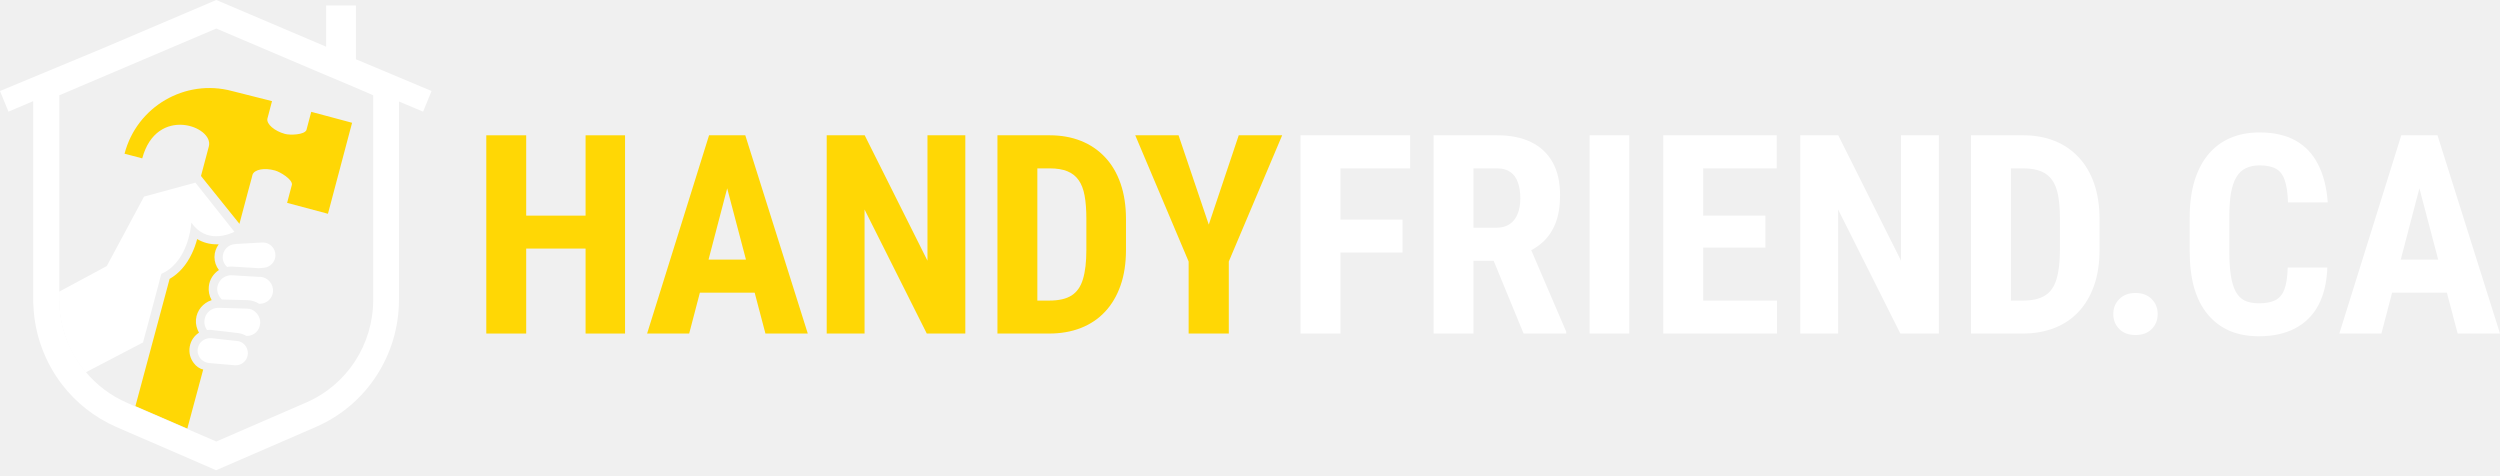
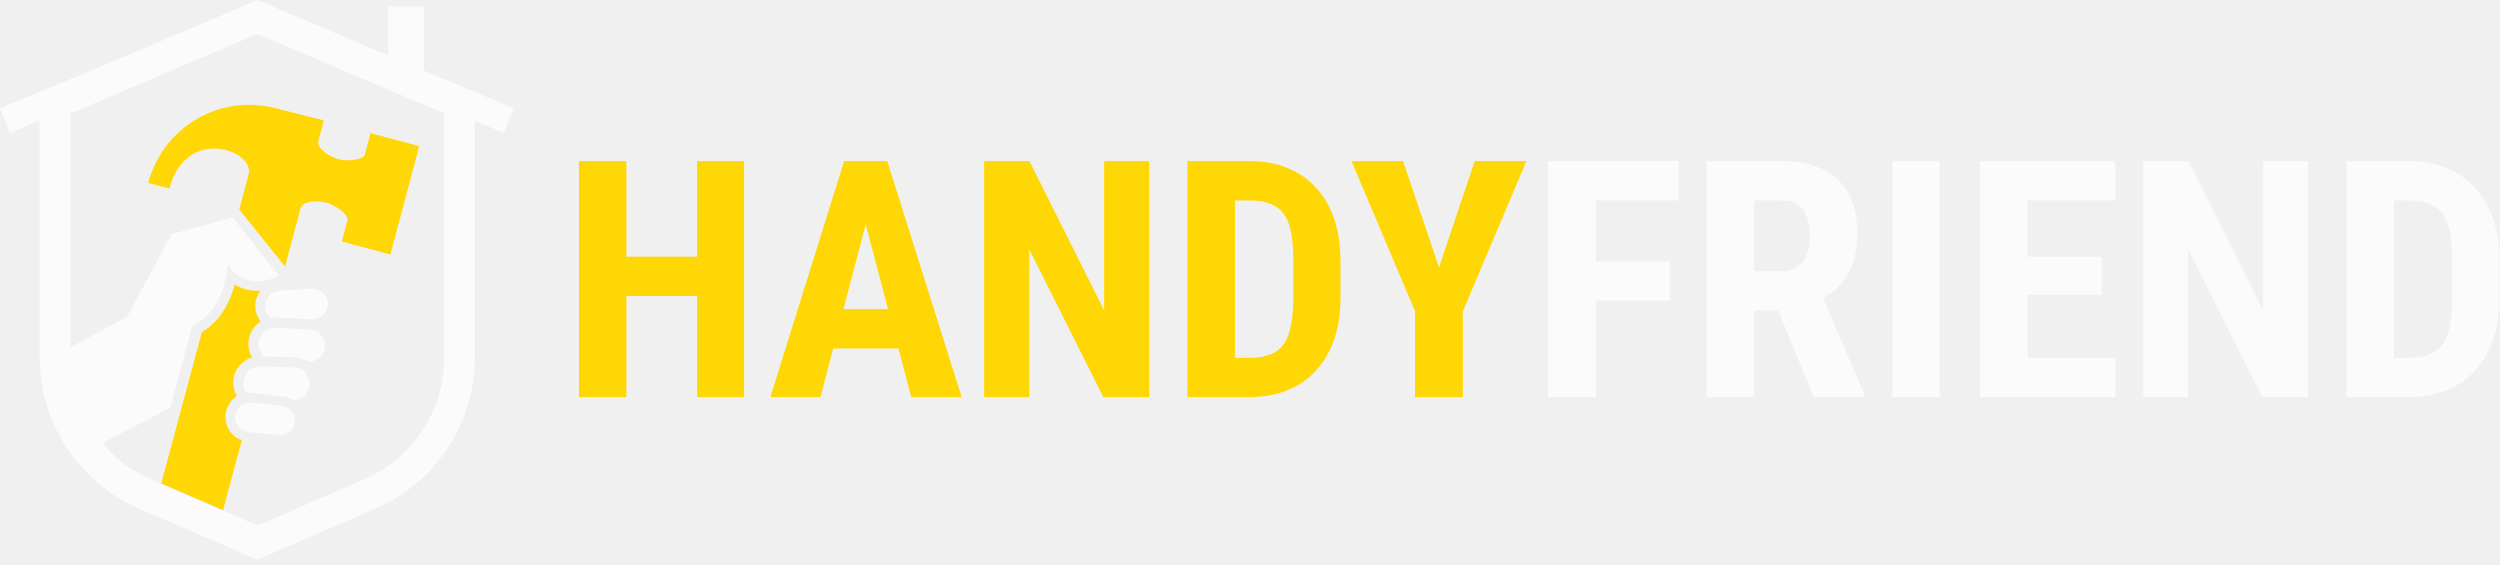
- <svg xmlns="http://www.w3.org/2000/svg" width="247" height="47" viewBox="0 0 247 47" fill="none">
-   <path d="M19.142 35.868C18.785 35.409 18.645 34.829 18.745 34.25C18.844 33.67 19.182 33.171 19.659 32.871C19.441 32.471 19.321 32.032 19.361 31.572C19.441 30.653 20.077 29.914 20.912 29.654C20.673 29.234 20.574 28.755 20.633 28.275C20.713 27.596 21.09 27.036 21.627 26.677C21.349 26.317 21.19 25.877 21.19 25.398C21.19 24.918 21.349 24.498 21.607 24.139C21.528 24.139 21.468 24.139 21.389 24.139C20.693 24.139 20.057 23.959 19.48 23.619C19.361 24.059 19.202 24.538 18.963 25.038C18.427 26.177 17.691 27.016 16.757 27.556L13.378 40.125L18.506 42.343L20.077 36.508C19.699 36.428 19.381 36.188 19.142 35.868Z" fill="#FFD705" />
-   <path d="M34.786 12.13L32.997 11.65L30.751 11.05L30.274 12.849C30.075 13.328 28.644 13.368 28.147 13.229C27.133 12.949 26.318 12.269 26.418 11.73L26.875 9.991L22.919 8.992C18.288 7.753 13.517 10.531 12.304 15.187L14.054 15.646C15.465 10.371 21.17 12.489 20.633 14.467L20.156 16.266L19.858 17.385L20.176 17.785L23.615 22.061L23.654 22.121L24.489 18.983L24.867 17.585L24.947 17.265C25.125 16.745 26.119 16.546 27.173 16.845C27.69 16.985 28.902 17.725 28.843 18.244L28.366 20.043L32.401 21.122L34.786 12.13Z" fill="#FFD705" />
-   <path d="M25.98 23.959C25.96 23.959 25.921 23.959 25.901 23.959C25.145 23.999 24.191 24.059 23.416 24.099C23.356 24.099 23.277 24.099 23.217 24.119C22.541 24.159 22.005 24.718 22.005 25.418C22.005 25.797 22.164 26.137 22.442 26.377C22.561 26.357 22.68 26.337 22.8 26.337H22.82C22.859 26.337 22.899 26.337 22.939 26.337C23.734 26.377 24.728 26.437 25.563 26.497L26.08 26.457C26.716 26.397 27.213 25.857 27.213 25.218C27.213 24.518 26.656 23.959 25.98 23.959Z" fill="white" />
-   <path d="M25.722 27.356C25.682 27.356 25.622 27.356 25.583 27.356C24.728 27.296 23.694 27.236 22.899 27.196C22.879 27.196 22.84 27.196 22.82 27.196C22.74 27.196 22.68 27.196 22.621 27.216C22.521 27.236 22.422 27.256 22.323 27.296C21.866 27.476 21.547 27.896 21.468 28.395C21.408 28.855 21.607 29.294 21.925 29.594C21.945 29.594 21.965 29.594 21.965 29.594C22.76 29.614 23.694 29.634 24.47 29.654C24.867 29.674 25.265 29.794 25.602 30.014H25.622C25.642 30.014 25.642 30.014 25.662 30.014C26.338 30.014 26.895 29.514 26.974 28.835C27.034 28.076 26.477 27.396 25.722 27.356Z" fill="white" />
-   <path d="M24.43 30.494C23.595 30.474 22.561 30.434 21.726 30.414C21.687 30.414 21.647 30.414 21.627 30.414C21.607 30.414 21.607 30.414 21.587 30.414C21.567 30.414 21.567 30.414 21.547 30.414C20.852 30.414 20.255 30.953 20.196 31.672C20.156 32.012 20.275 32.352 20.454 32.612C20.554 32.592 20.673 32.592 20.772 32.592C20.852 32.592 20.931 32.592 21.011 32.612C21.05 32.612 21.11 32.632 21.15 32.632C21.885 32.712 22.8 32.812 23.535 32.911C23.833 32.951 24.112 33.051 24.35 33.191H24.39C25.086 33.191 25.642 32.672 25.702 31.972C25.742 31.553 25.563 31.153 25.285 30.873C25.066 30.633 24.748 30.494 24.43 30.494Z" fill="white" />
-   <path d="M24.072 33.97C23.893 33.81 23.674 33.71 23.416 33.69C23.078 33.65 22.7 33.611 22.303 33.571C21.806 33.511 21.329 33.451 20.911 33.411H20.892C20.852 33.411 20.812 33.411 20.772 33.411H20.752C20.554 33.411 20.375 33.451 20.196 33.55C19.858 33.71 19.619 34.03 19.54 34.43C19.441 35.009 19.759 35.549 20.275 35.769C20.395 35.809 20.514 35.849 20.653 35.868L23.197 36.088C23.237 36.088 23.257 36.088 23.297 36.088C23.873 36.088 24.37 35.669 24.47 35.109C24.549 34.65 24.37 34.23 24.072 33.97Z" fill="white" />
-   <path d="M15.684 28.036L15.803 27.556L15.942 27.056C16.399 26.857 16.777 26.597 17.095 26.277C18.765 24.679 18.904 22.001 18.904 22.001C19.639 23.04 20.553 23.34 21.349 23.34C22.343 23.34 23.157 22.9 23.157 22.9L19.321 18.064L19.301 18.044L14.232 19.423L10.555 26.277L10.118 26.517L9.68 26.757L5.844 28.815V29.614C5.844 32.292 6.798 34.83 8.468 36.788L14.133 33.831L15.684 28.036Z" fill="white" />
-   <path d="M35.164 5.855V0.54H32.222V4.616L21.369 0L10.197 4.756L0 8.992L0.835 11.03L3.28 9.991V10.711V23.399V29.614C3.28 29.814 3.28 29.994 3.3 30.193C3.419 33.091 4.453 35.809 6.142 38.007C7.514 39.785 9.343 41.244 11.489 42.183L12.682 42.702L17.811 44.92L21.349 46.459L31.208 42.183C36.197 40.025 39.418 35.089 39.418 29.614V23.399V10.711V10.031L41.803 11.03L42.638 8.992L35.164 5.855ZM36.873 10.711V23.399V29.614C36.873 34.05 34.269 38.047 30.214 39.785L21.369 43.622L18.506 42.383L13.378 40.165L12.523 39.785C10.933 39.086 9.561 38.047 8.488 36.768C6.838 34.809 5.864 32.272 5.864 29.594V28.795V23.379V10.711V9.412L21.369 2.818L31.228 7.014L34.826 8.532L36.873 9.412V10.711Z" fill="white" />
-   <path d="M58.903 21.304V24.559H50.872V21.304H58.903ZM51.988 13.367V32.954H48.047V13.367H51.988ZM61.755 13.367V32.954H57.854V13.367H61.755Z" fill="#FFD705" />
-   <path d="M72.302 16.864L68.091 32.954H63.934L70.055 13.367H72.652L72.302 16.864ZM75.625 32.954L71.387 16.864L70.997 13.367H73.634L79.809 32.954H75.625ZM75.773 25.649V28.918H66.934V25.649H75.773Z" fill="#FFD705" />
-   <path d="M95.374 13.367V32.954H91.566L85.418 20.698V32.954H81.678V13.367H85.432L91.634 25.756V13.367H95.374Z" fill="#FFD705" />
-   <path d="M103.66 32.954H100.203L100.23 29.698H103.66C104.611 29.698 105.351 29.528 105.88 29.187C106.409 28.846 106.781 28.308 106.997 27.573C107.221 26.837 107.333 25.873 107.333 24.68V21.627C107.333 20.721 107.275 19.954 107.158 19.326C107.042 18.689 106.844 18.178 106.566 17.793C106.288 17.398 105.916 17.106 105.45 16.918C104.983 16.73 104.405 16.636 103.714 16.636H100.136V13.367H103.714C104.844 13.367 105.871 13.55 106.795 13.918C107.719 14.286 108.512 14.824 109.176 15.532C109.84 16.232 110.351 17.097 110.71 18.129C111.068 19.16 111.248 20.335 111.248 21.653V24.68C111.248 26.008 111.068 27.183 110.71 28.205C110.351 29.227 109.84 30.093 109.176 30.801C108.521 31.501 107.728 32.035 106.795 32.402C105.862 32.77 104.817 32.954 103.66 32.954ZM102.49 13.367V32.954H98.548V13.367H102.49Z" fill="#FFD705" />
-   <path d="M116.441 13.367L119.427 22.192L122.387 13.367H126.678L121.405 25.837V32.954H117.436V25.837L112.163 13.367H116.441Z" fill="#FFD705" />
-   <path d="M132.436 13.367V32.954H128.494V13.367H132.436ZM138.57 21.694V24.949H131.44V21.694H138.57ZM139.324 13.367V16.636H131.44V13.367H139.324Z" fill="white" />
-   <path d="M141.638 13.367H147.92C149.229 13.367 150.346 13.591 151.27 14.039C152.194 14.488 152.902 15.151 153.395 16.03C153.889 16.909 154.135 17.994 154.135 19.286C154.135 20.344 153.992 21.25 153.705 22.003C153.418 22.748 153.01 23.371 152.481 23.873C151.951 24.366 151.319 24.761 150.584 25.057L149.386 25.77H144.288L144.274 22.501H147.812C148.351 22.501 148.795 22.384 149.144 22.151C149.503 21.909 149.768 21.573 149.938 21.142C150.117 20.703 150.207 20.192 150.207 19.609C150.207 18.99 150.126 18.461 149.965 18.021C149.812 17.573 149.566 17.232 149.225 16.999C148.893 16.757 148.458 16.636 147.92 16.636H145.579V32.954H141.638V13.367ZM150.53 32.954L146.938 24.223L151.068 24.209L154.741 32.765V32.954H150.53Z" fill="white" />
-   <path d="M160.969 13.367V32.954H157.055V13.367H160.969Z" fill="white" />
-   <path d="M175.566 29.698V32.954H167.05V29.698H175.566ZM168.274 13.367V32.954H164.333V13.367H168.274ZM174.422 21.304V24.465H167.05V21.304H174.422ZM175.539 13.367V16.636H167.05V13.367H175.539Z" fill="white" />
-   <path d="M191.561 13.367V32.954H187.754L181.606 20.698V32.954H177.866V13.367H181.619L187.821 25.756V13.367H191.561Z" fill="white" />
-   <path d="M199.848 32.954H196.391L196.417 29.698H199.848C200.799 29.698 201.538 29.528 202.068 29.187C202.597 28.846 202.969 28.308 203.184 27.573C203.408 26.837 203.521 25.873 203.521 24.68V21.627C203.521 20.721 203.462 19.954 203.346 19.326C203.229 18.689 203.032 18.178 202.754 17.793C202.476 17.398 202.103 17.106 201.637 16.918C201.171 16.73 200.592 16.636 199.902 16.636H196.323V13.367H199.902C201.032 13.367 202.059 13.55 202.982 13.918C203.906 14.286 204.7 14.824 205.364 15.532C206.027 16.232 206.538 17.097 206.897 18.129C207.256 19.16 207.435 20.335 207.435 21.653V24.68C207.435 26.008 207.256 27.183 206.897 28.205C206.538 29.227 206.027 30.093 205.364 30.801C204.709 31.501 203.915 32.035 202.982 32.402C202.05 32.77 201.005 32.954 199.848 32.954ZM198.678 13.367V32.954H194.736V13.367H198.678Z" fill="white" />
-   <path d="M208.794 31.03C208.794 30.438 208.991 29.945 209.386 29.55C209.781 29.147 210.314 28.945 210.987 28.945C211.659 28.945 212.193 29.147 212.588 29.55C212.982 29.945 213.18 30.438 213.18 31.03C213.18 31.622 212.982 32.115 212.588 32.51C212.193 32.904 211.659 33.102 210.987 33.102C210.314 33.102 209.781 32.904 209.386 32.51C208.991 32.115 208.794 31.622 208.794 31.03Z" fill="white" />
-   <path d="M226.027 26.429H229.942C229.888 27.9 229.592 29.142 229.054 30.156C228.516 31.16 227.749 31.922 226.753 32.443C225.767 32.963 224.574 33.223 223.175 33.223C222.09 33.223 221.126 33.044 220.283 32.685C219.44 32.317 218.722 31.779 218.13 31.07C217.538 30.362 217.09 29.487 216.785 28.447C216.489 27.398 216.341 26.192 216.341 24.828V21.505C216.341 20.142 216.498 18.936 216.812 17.887C217.135 16.837 217.592 15.958 218.184 15.25C218.785 14.532 219.507 13.994 220.35 13.636C221.202 13.268 222.162 13.084 223.229 13.084C224.655 13.084 225.848 13.353 226.807 13.891C227.767 14.429 228.507 15.214 229.027 16.245C229.556 17.268 229.875 18.519 229.982 19.999H226.054C226.027 19.066 225.919 18.335 225.731 17.806C225.552 17.268 225.265 16.891 224.87 16.676C224.475 16.452 223.928 16.34 223.229 16.34C222.709 16.34 222.26 16.434 221.884 16.622C221.507 16.801 221.197 17.093 220.955 17.497C220.713 17.9 220.534 18.429 220.417 19.084C220.31 19.739 220.256 20.537 220.256 21.479V24.828C220.256 25.752 220.305 26.541 220.404 27.196C220.502 27.842 220.659 28.371 220.875 28.783C221.09 29.196 221.381 29.496 221.749 29.685C222.126 29.873 222.601 29.967 223.175 29.967C223.839 29.967 224.372 29.869 224.776 29.671C225.188 29.474 225.493 29.12 225.691 28.608C225.888 28.097 226 27.371 226.027 26.429Z" fill="white" />
-   <path d="M239.493 16.864L235.283 32.954H231.126L237.247 13.367H239.843L239.493 16.864ZM242.816 32.954L238.579 16.864L238.188 13.367H240.825L247 32.954H242.816ZM242.964 25.649V28.918H234.126V25.649H242.964Z" fill="white" />
+ <svg xmlns="http://www.w3.org/2000/svg" width="270" height="61" viewBox="0 0 270 61" fill="none">
+   <path d="M24.911 46.677C24.445 46.079 24.264 45.325 24.393 44.57C24.523 43.816 24.962 43.166 25.583 42.776C25.299 42.256 25.143 41.684 25.195 41.086C25.299 39.89 26.127 38.928 27.213 38.59C26.902 38.043 26.773 37.419 26.851 36.795C26.954 35.911 27.446 35.183 28.144 34.715C27.782 34.247 27.575 33.675 27.575 33.051C27.575 32.427 27.782 31.881 28.118 31.412C28.015 31.412 27.937 31.412 27.834 31.412C26.928 31.412 26.101 31.178 25.351 30.736C25.195 31.308 24.988 31.933 24.678 32.583C23.98 34.065 23.022 35.157 21.807 35.859L17.409 52.216L24.083 55.102L26.127 47.509C25.635 47.405 25.221 47.093 24.911 46.677Z" fill="#FFD705" />
+   <path d="M45.269 15.784L42.941 15.16L40.017 14.38L39.397 16.721C39.138 17.345 37.275 17.397 36.629 17.215C35.309 16.851 34.249 15.966 34.378 15.264L34.973 13.002L29.826 11.702C23.798 10.089 17.59 13.704 16.012 19.763L18.288 20.361C20.125 13.496 27.549 16.252 26.851 18.827L26.23 21.167L25.842 22.623L26.256 23.143L30.731 28.708L30.783 28.786L31.869 24.704L32.361 22.883L32.464 22.467C32.697 21.791 33.99 21.531 35.361 21.921C36.034 22.103 37.612 23.066 37.534 23.742L36.913 26.082L42.164 27.486L45.269 15.784Z" fill="#FFD705" />
+   <path d="M33.809 31.179C33.783 31.179 33.732 31.179 33.706 31.179C32.723 31.231 31.481 31.309 30.472 31.361C30.395 31.361 30.291 31.361 30.214 31.387C29.334 31.439 28.636 32.167 28.636 33.077C28.636 33.571 28.843 34.013 29.205 34.325C29.36 34.299 29.515 34.273 29.67 34.273H29.696C29.748 34.273 29.8 34.273 29.852 34.273C30.886 34.325 32.18 34.403 33.266 34.481L33.939 34.429C34.766 34.351 35.413 33.649 35.413 32.817C35.413 31.907 34.689 31.179 33.809 31.179Z" fill="white" fill-opacity="0.75" />
+   <path d="M33.473 35.6C33.421 35.6 33.344 35.6 33.292 35.6C32.179 35.522 30.834 35.444 29.8 35.392C29.774 35.392 29.722 35.392 29.696 35.392C29.593 35.392 29.515 35.392 29.438 35.418C29.308 35.444 29.179 35.47 29.049 35.522C28.455 35.756 28.041 36.302 27.937 36.952C27.86 37.55 28.118 38.122 28.532 38.512C28.558 38.512 28.584 38.512 28.584 38.512C29.619 38.538 30.834 38.564 31.843 38.59C32.361 38.616 32.878 38.772 33.318 39.058H33.344C33.369 39.058 33.369 39.058 33.395 39.058C34.275 39.058 34.999 38.408 35.103 37.524C35.18 36.536 34.456 35.652 33.473 35.6Z" fill="white" fill-opacity="0.75" />
+   <path d="M31.792 39.683C30.705 39.657 29.36 39.605 28.273 39.579C28.222 39.579 28.17 39.579 28.144 39.579C28.118 39.579 28.118 39.579 28.093 39.579C28.067 39.579 28.067 39.579 28.041 39.579C27.135 39.579 26.359 40.281 26.282 41.217C26.23 41.659 26.385 42.101 26.618 42.439C26.747 42.413 26.903 42.413 27.032 42.413C27.135 42.413 27.239 42.413 27.342 42.439C27.394 42.439 27.472 42.465 27.523 42.465C28.48 42.569 29.67 42.699 30.628 42.829C31.015 42.881 31.378 43.011 31.688 43.193H31.74C32.645 43.193 33.37 42.517 33.447 41.607C33.499 41.061 33.266 40.541 32.904 40.177C32.619 39.865 32.205 39.683 31.792 39.683Z" fill="white" fill-opacity="0.75" />
+   <path d="M31.326 44.207C31.093 43.999 30.809 43.869 30.472 43.843C30.032 43.791 29.541 43.739 29.024 43.687C28.377 43.608 27.756 43.531 27.213 43.478H27.187C27.135 43.478 27.084 43.478 27.032 43.478H27.006C26.747 43.478 26.515 43.531 26.282 43.66C25.842 43.869 25.532 44.285 25.428 44.805C25.299 45.559 25.713 46.261 26.385 46.547C26.54 46.599 26.696 46.651 26.877 46.677L30.188 46.963C30.239 46.963 30.265 46.963 30.317 46.963C31.067 46.963 31.714 46.417 31.843 45.689C31.947 45.091 31.714 44.545 31.326 44.207Z" fill="white" fill-opacity="0.75" />
+   <path d="M20.41 36.484L20.565 35.86L20.746 35.21C21.341 34.95 21.832 34.612 22.246 34.196C24.419 32.115 24.6 28.631 24.6 28.631C25.557 29.983 26.747 30.373 27.782 30.373C29.075 30.373 30.136 29.801 30.136 29.801L25.143 23.508L25.118 23.482L18.521 25.276L13.736 34.196L13.167 34.508L12.598 34.82L7.605 37.498V38.538C7.605 42.023 8.847 45.325 11.02 47.874L18.392 44.025L20.41 36.484Z" fill="white" fill-opacity="0.75" />
+   <path d="M45.76 7.619V0.702H41.932V6.007L27.808 0L13.27 6.189L0 11.702L1.086 14.354L4.268 13.002V13.938V30.451V38.538C4.268 38.798 4.268 39.032 4.294 39.292C4.449 43.062 5.794 46.599 7.993 49.459C9.778 51.774 12.158 53.672 14.952 54.894L16.504 55.57L23.177 58.457L27.782 60.459L40.612 54.894C47.105 52.086 51.296 45.663 51.296 38.538V30.451V13.938V13.054L54.4 14.354L55.486 11.702L45.76 7.619ZM47.985 13.938V30.451V38.538C47.985 44.311 44.596 49.511 39.319 51.774L27.808 56.767L24.083 55.154L17.409 52.268L16.297 51.774C14.227 50.864 12.442 49.511 11.046 47.847C8.899 45.299 7.631 41.996 7.631 38.512V37.472V30.425V13.938V12.248L27.808 3.667L40.638 9.127L45.32 11.104L47.985 12.248V13.938Z" fill="white" fill-opacity="0.75" />
+   <path d="M76.653 27.724V31.96H66.201V27.724H76.653ZM67.654 17.395V42.884H62.525V17.395H67.654ZM80.364 17.395V42.884H75.287V17.395H80.364Z" fill="#FFD705" />
+   <path d="M94.089 21.946L88.61 42.884H83.2L91.166 17.395H94.545L94.089 21.946ZM98.414 42.884L92.899 21.946L92.391 17.395H95.823L103.858 42.884H98.414ZM98.606 33.378V37.632H87.104V33.378H98.606Z" fill="#FFD705" />
+   <path d="M124.113 17.395V42.884H119.159L111.158 26.936V42.884H106.292V17.395H111.176L119.247 33.518V17.395H124.113Z" fill="#FFD705" />
+   <path d="M134.897 42.884H130.398L130.433 38.648H134.897C136.135 38.648 137.097 38.426 137.786 37.982C138.475 37.539 138.959 36.839 139.239 35.882C139.531 34.925 139.677 33.67 139.677 32.118V28.144C139.677 26.965 139.601 25.967 139.449 25.15C139.297 24.321 139.041 23.656 138.679 23.154C138.317 22.641 137.833 22.261 137.226 22.016C136.619 21.771 135.866 21.649 134.967 21.649H130.311V17.395H134.967C136.438 17.395 137.774 17.634 138.977 18.112C140.179 18.591 141.212 19.291 142.075 20.213C142.939 21.123 143.604 22.25 144.071 23.592C144.538 24.934 144.771 26.463 144.771 28.179V32.118C144.771 33.845 144.538 35.374 144.071 36.704C143.604 38.035 142.939 39.161 142.075 40.083C141.223 40.993 140.19 41.688 138.977 42.166C137.763 42.645 136.403 42.884 134.897 42.884ZM133.374 17.395V42.884H128.245V17.395H133.374Z" fill="#FFD705" />
+   <path d="M151.529 17.395L155.415 28.879L159.267 17.395H164.851L157.989 33.623V42.884H152.824V33.623L145.962 17.395H151.529Z" fill="#FFD705" />
+   <path d="M172.344 17.395V42.884H167.215V17.395H172.344ZM180.327 28.231V32.468H171.049V28.231H180.327ZM181.308 17.395V21.649H171.049V17.395H181.308Z" fill="white" fill-opacity="0.75" />
+   <path d="M184.319 17.395H192.494C194.198 17.395 195.651 17.686 196.854 18.27C198.056 18.853 198.978 19.717 199.62 20.861C200.262 22.005 200.582 23.417 200.582 25.098C200.582 26.475 200.396 27.653 200.022 28.634C199.649 29.602 199.118 30.414 198.429 31.067C197.741 31.709 196.918 32.223 195.961 32.608L194.403 33.536H187.768L187.75 29.282H192.354C193.055 29.282 193.632 29.13 194.088 28.826C194.554 28.511 194.899 28.074 195.12 27.513C195.354 26.942 195.471 26.276 195.471 25.518C195.471 24.712 195.365 24.024 195.155 23.452C194.957 22.868 194.636 22.425 194.193 22.121C193.761 21.806 193.195 21.649 192.494 21.649H189.448V42.884H184.319V17.395ZM195.891 42.884L191.216 31.522L196.591 31.505L201.37 42.639V42.884H195.891Z" fill="white" fill-opacity="0.75" />
+   <path d="M209.476 17.395V42.884H204.381V17.395H209.476Z" fill="white" fill-opacity="0.75" />
+   <path d="M228.471 38.648V42.884H217.389V38.648H228.471ZM218.982 17.395V42.884H213.853V17.395H218.982ZM226.983 27.724V31.837H217.389V27.724H226.983ZM228.436 17.395V21.649H217.389V17.395H228.436Z" fill="white" fill-opacity="0.75" />
+   <path d="M249.286 17.395V42.884H244.332L236.331 26.936V42.884H231.464V17.395H236.349L244.419 33.518V17.395H249.286Z" fill="white" fill-opacity="0.75" />
+   <path d="M260.07 42.884H255.571L255.606 38.648H260.07C261.307 38.648 262.27 38.426 262.959 37.982C263.647 37.539 264.132 36.839 264.412 35.882C264.704 34.925 264.849 33.67 264.849 32.118V28.144C264.849 26.965 264.774 25.967 264.622 25.15C264.47 24.321 264.213 23.656 263.852 23.154C263.49 22.641 263.005 22.261 262.399 22.016C261.792 21.771 261.039 21.649 260.14 21.649H255.483V17.395H260.14C261.611 17.395 262.947 17.634 264.149 18.112C265.351 18.591 266.384 19.291 267.248 20.213C268.112 21.123 268.777 22.25 269.244 23.592C269.71 24.934 269.944 26.463 269.944 28.179V32.118C269.944 33.845 269.71 35.374 269.244 36.704C268.777 38.035 268.112 39.161 267.248 40.083C266.396 40.993 265.363 41.688 264.149 42.166C262.935 42.645 261.576 42.884 260.07 42.884ZM258.547 17.395V42.884H253.418V17.395H258.547Z" fill="white" fill-opacity="0.75" />
</svg>
